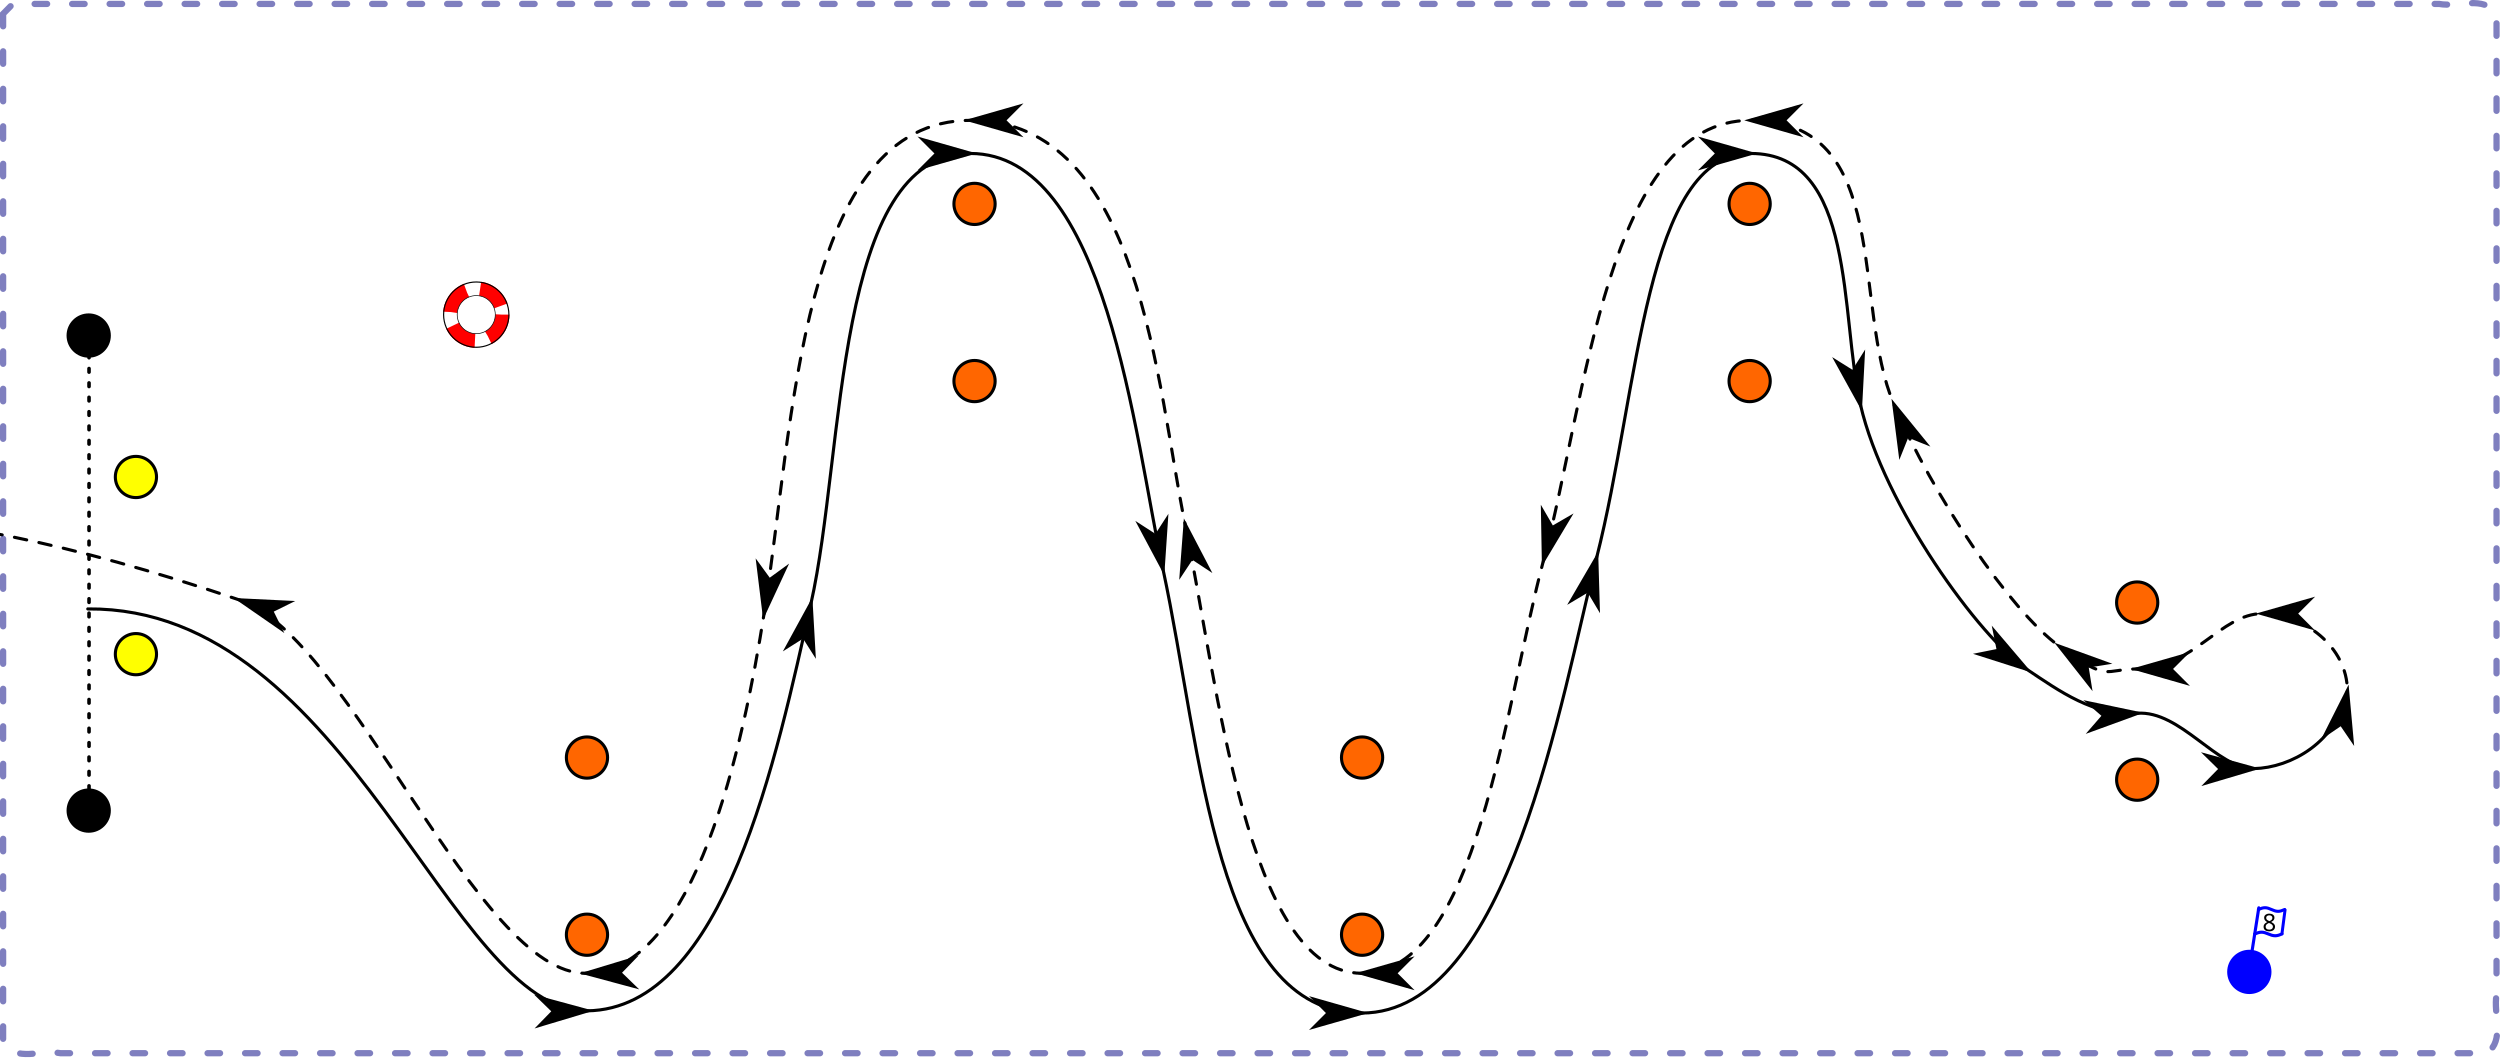
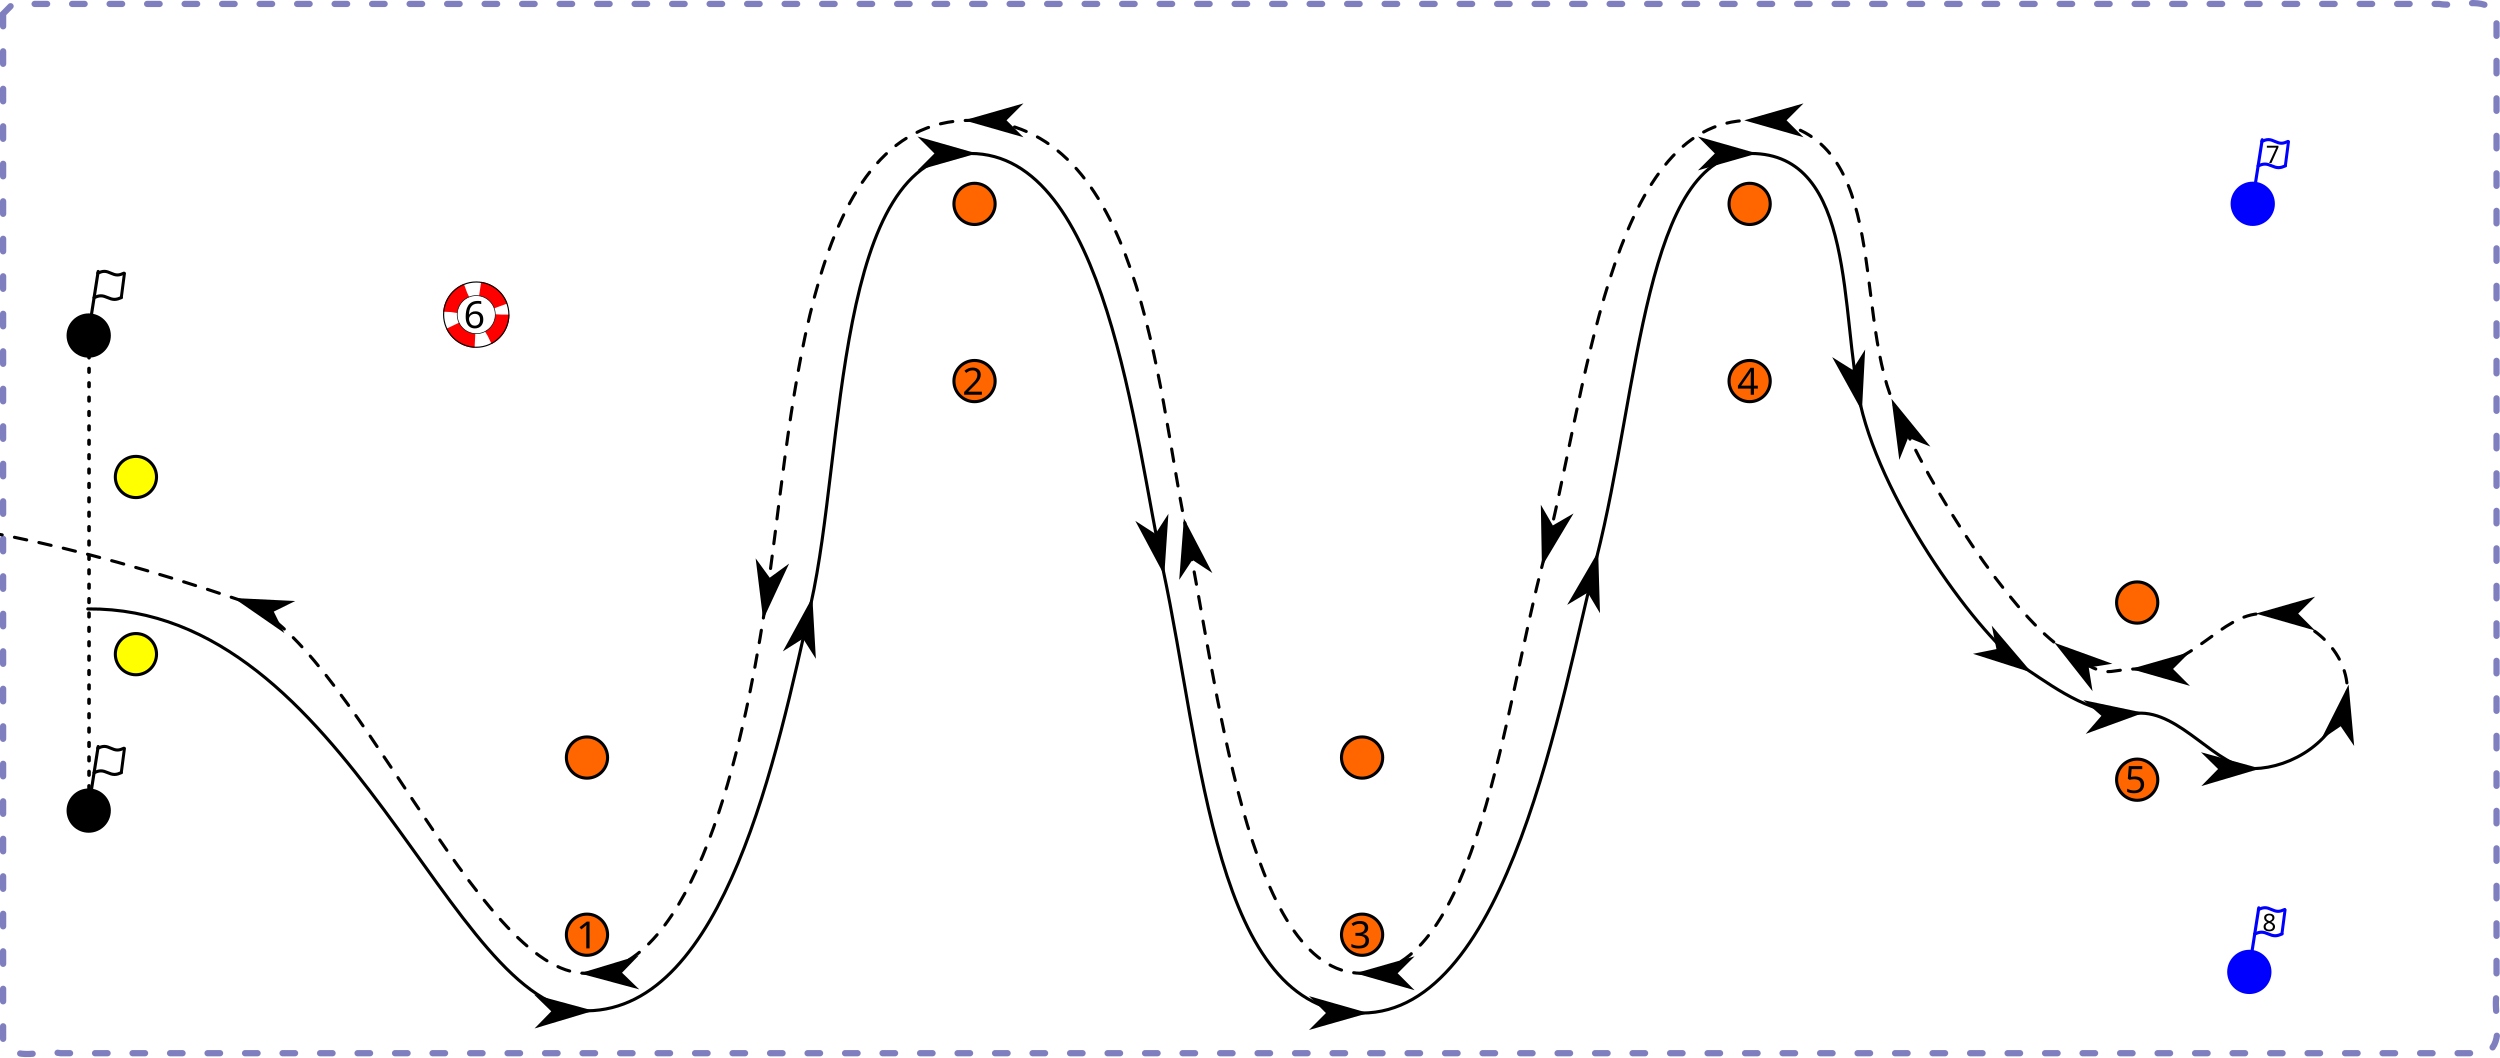
<svg xmlns="http://www.w3.org/2000/svg" version="1.0" id="svg3641" height="360.829" width="853.326" style="enable-background:new" xml:space="preserve">
  <defs id="arrows">
    <marker id="RazorWire" refX="0" refY="0" orient="auto" style="overflow:visible">
      <path id="path5527" style="fill:#34ff00;fill-opacity:1;fill-rule:evenodd;stroke:#34ff00;stroke-width:0.085pt;stroke-opacity:1" d="M 0.019,-0.632 V 0.595 L -6.621,2.568 H 9.113 L 2.979,0.595 V -0.632 L 9.166,-2.472 H -6.594 Z" />
    </marker>
    <marker orient="auto" refY="0" refX="0" id="Scissors" style="overflow:visible">
      <path id="schere" d="M 9.696,-3.847 C 8.661,-5.095 6.794,-5.052 5.4,-4.515 l -8.76,3.283 c -2.548,-1.394 -5.065,-0.995 -5.065,-1.673 0,-0.53 0.487,-0.414 0.414,-1.795 -0.07,-1.326 -1.454,-2.307 -2.763,-2.22 -1.309,-0.008 -2.666,0.995 -2.678,2.379 -0.098,1.393 1.074,2.688 2.461,2.779 1.624,0.242 4.499,-0.742 5.848,1.676 C -6.148,1.766 -7.931,1.771 -9.543,1.679 -10.882,1.602 -12.489,1.985 -13.128,3.301 c -0.617,1.261 -0.012,3.056 1.405,3.442 1.43,0.525 3.393,-0.138 3.733,-1.782 0.262,-1.267 -0.635,-1.862 -0.291,-2.322 0.26,-0.347 1.91,-0.146 4.85,-1.466 L 6.055,4.515 C 7.253,4.85 8.718,4.839 9.78,3.66 L -0.055,-0.057 Z M -9.832,-5.874 c 1.381,0.771 1.268,2.862 -0.167,3.268 -1.298,0.452 -2.956,-0.81 -2.542,-2.216 0.242,-1.154 1.764,-1.579 2.709,-1.052 z m 0.06,8.552 c 1.441,0.532 1.196,2.97 -0.269,3.298 -0.972,0.337 -2.361,-0.148 -2.459,-1.293 -0.189,-1.392 1.446,-2.65 2.728,-2.005 z" style="fill:#34ff00;fill-opacity:1;stroke:#34ff00;stroke-width:1.067;stroke-opacity:1" />
    </marker>
    <marker orient="auto" refY="0" refX="0" id="Legs" style="overflow:visible">
      <g id="g5494" transform="scale(-0.7)" style="fill:#34ff00;fill-opacity:1;stroke:#34ff00;stroke-opacity:1">
        <g id="g5496" transform="matrix(0,-1,-1,0,22.0892,22.73484)" style="fill:#34ff00;fill-opacity:1;stroke:#34ff00;stroke-opacity:1">
          <path id="path5498" d="m 22.636,22.054 c -7.371,5.036 -2.618,7.047 -6.23,14.339" style="fill:#34ff00;fill-opacity:1;fill-rule:evenodd;stroke:#34ff00;stroke-width:1.067pt;stroke-opacity:1" />
          <path id="path5500" d="m 22.825,21.918 c -1.451,8.904 3.772,9.355 4.805,14.747" style="fill:#34ff00;fill-opacity:1;fill-rule:evenodd;stroke:#34ff00;stroke-width:1.067pt;stroke-opacity:1" />
        </g>
        <path id="path5502" d="m -15.029,-7.181 -0.984,4.313 4.227,-1.305 z" style="fill:#34ff00;fill-opacity:1;fill-rule:evenodd;stroke:#34ff00;stroke-width:1.067pt;stroke-opacity:1" />
        <path id="path5504" d="m -16.23,4.861 1.999,3.946 2.418,-3.704 z" style="fill:#34ff00;fill-opacity:1;fill-rule:evenodd;stroke:#34ff00;stroke-width:1.067pt;stroke-opacity:1" />
      </g>
    </marker>
    <linearGradient id="linearGradient5477">
      <stop style="stop-color:#57e307;stop-opacity:1;" offset="0" id="stop5479" />
    </linearGradient>
    <marker style="overflow:visible" id="Arrow1Lend" refX="0" refY="0" orient="auto">
      <path style="fill-rule:evenodd;stroke:#000000;stroke-width:0.853pt;marker-start:none" d="M -10.667,0 -14.933,4.267 0,0 -14.933,-4.267 Z" id="path3104" />
    </marker>
    <marker style="overflow:visible" id="Arrow1Lstart" refX="0" refY="0" orient="auto">
      <path style="fill-rule:evenodd;stroke:#000000;stroke-width:0.853pt;marker-start:none" d="M 10.667,0 14.933,-4.267 0,0 14.933,4.267 Z" id="path3282" />
    </marker>
    <marker style="overflow:visible" id="Arrow1Lstart-7" refX="0" refY="0" orient="auto">
      <path style="fill-rule:evenodd;stroke:#000000;stroke-width:0.853pt;marker-start:none" d="M 10.667,0 14.933,-4.267 0,0 14.933,4.267 Z" id="path3282-4" />
    </marker>
    <marker style="overflow:visible" id="Arrow1Lend-6" refX="0" refY="0" orient="auto">
      <path style="fill-rule:evenodd;stroke:#000000;stroke-width:0.853pt;marker-start:none" d="M -10.667,0 -14.933,4.267 0,0 -14.933,-4.267 Z" id="path3104-0" />
    </marker>
  </defs>
  <g transform="translate(-215.4445,-435.3955)" style="display:inline" id="Parcours">
    <defs id="defs2076" />
    <g id="g1" />
    <g id="layer6" style="display:inline">
      <g transform="translate(18.94796,85.04597)" id="Zeitnahme" style="display:inline">
        <g id="g13156" transform="translate(-177.6378,-94.48819)">
          <path style="fill:#000000;fill-opacity:1;stroke:#000000;stroke-width:1.762" d="m 411.087,559.37 c 0,-3.685 -2.986,-6.678 -6.678,-6.678 -3.683,0 -6.678,2.987 -6.678,6.678 0,3.685 2.987,6.678 6.678,6.678 3.685,0 6.678,-2.987 6.678,-6.678 z" id="path13158" />
        </g>
        <g id="g13172" transform="translate(-177.6378,67.66194)">
          <path style="fill:#000000;fill-opacity:1;stroke:#000000;stroke-width:1.762" d="m 411.087,559.37 c 0,-3.685 -2.986,-6.678 -6.678,-6.678 -3.683,0 -6.678,2.987 -6.678,6.678 0,3.685 2.987,6.678 6.678,6.678 3.685,0 6.678,-2.987 6.678,-6.678 z" id="path13174" />
        </g>
        <path style="fill:none;stroke:#000000;stroke-width:1.228;stroke-linecap:round;stroke-linejoin:miter;stroke-miterlimit:4;stroke-dasharray:1.228, 3.684;stroke-dashoffset:0;stroke-opacity:1" d="m 226.886,466.315 c 0,23.379 0,46.759 0,70.138 0,19.991 0,67.885 0,87.271" id="path14169" />
      </g>
      <g transform="translate(113.4362,157.2769)" id="Tor1" style="display:inline;fill:#ff6600">
        <path style="fill:#ff6600;stroke:#000000;stroke-width:1.056" d="m 309.393,536.693 c 0,-3.883 -3.149,-7.032 -7.031,-7.032 -3.881,0 -7.031,3.148 -7.031,7.032 0,3.883 3.15,7.031 7.031,7.031 3.882,0 7.031,-3.147 7.031,-7.031 z" id="Tor1_innen" />
        <path style="fill:#ff6600;stroke:#000000;stroke-width:1.056" d="m 309.393,597.166 c 0,-3.883 -3.149,-7.032 -7.031,-7.032 -3.881,0 -7.031,3.148 -7.031,7.032 0,3.883 3.15,7.031 7.031,7.031 3.882,0 7.031,-3.147 7.031,-7.031 z" id="Tor1_aussen" />
      </g>
      <g transform="translate(226.8221,-31.69941)" id="Tor2" style="display:inline;fill:#ff6600">
        <path style="fill:#ff6600;stroke:#000000;stroke-width:1.056" d="m 328.291,536.693 c 0,-3.883 -3.149,-7.032 -7.031,-7.032 -3.881,0 -7.031,3.148 -7.031,7.032 0,3.883 3.15,7.031 7.031,7.031 3.882,0 7.031,-3.147 7.031,-7.031 z" id="Tor2_aussen" />
        <path style="fill:#ff6600;stroke:#000000;stroke-width:1.056" d="m 328.291,597.166 c 0,-3.883 -3.149,-7.032 -7.031,-7.032 -3.881,0 -7.031,3.148 -7.031,7.032 0,3.883 3.15,7.031 7.031,7.031 3.882,0 7.031,-3.147 7.031,-7.031 z" id="Tor2_innen" />
      </g>
      <g transform="translate(340.2078,157.2769)" id="Tor3" style="display:inline;fill:#ff6600">
        <path style="fill:#ff6600;stroke:#000000;stroke-width:1.056" d="m 347.189,536.693 c 0,-3.883 -3.149,-7.032 -7.031,-7.032 -3.881,0 -7.031,3.148 -7.031,7.032 0,3.883 3.15,7.031 7.031,7.031 3.882,0 7.031,-3.147 7.031,-7.031 z" id="Tor3_innen" />
        <path style="fill:#ff6600;stroke:#000000;stroke-width:1.056" d="m 347.189,597.166 c 0,-3.883 -3.149,-7.032 -7.031,-7.032 -3.881,0 -7.031,3.148 -7.031,7.032 0,3.883 3.15,7.031 7.031,7.031 3.882,0 7.031,-3.147 7.031,-7.031 z" id="Tor3_aussen" />
      </g>
      <g transform="translate(453.5935,-31.69941)" id="Tor4" style="display:inline;fill:#ff6600">
        <path style="fill:#ff6600;stroke:#000000;stroke-width:1.056" d="m 366.086,536.693 c 0,-3.883 -3.149,-7.032 -7.031,-7.032 -3.881,0 -7.031,3.148 -7.031,7.032 0,3.883 3.15,7.031 7.031,7.031 3.882,0 7.031,-3.147 7.031,-7.031 z" id="Tor4_aussen" />
        <path style="fill:#ff6600;stroke:#000000;stroke-width:1.056" d="m 366.086,597.166 c 0,-3.883 -3.149,-7.032 -7.031,-7.032 -3.881,0 -7.031,3.148 -7.031,7.032 0,3.883 3.15,7.031 7.031,7.031 3.882,0 7.031,-3.147 7.031,-7.031 z" id="Tor4_innen" />
      </g>
      <g transform="translate(566.9793,104.3635)" id="Tor5" style="display:inline;fill:#ff6600">
        <path style="fill:#ff6600;stroke:#000000;stroke-width:1.056" d="m 384.984,536.693 c 0,-3.883 -3.149,-7.032 -7.031,-7.032 -3.881,0 -7.031,3.148 -7.031,7.032 0,3.883 3.15,7.031 7.031,7.031 3.882,0 7.031,-3.147 7.031,-7.031 z" id="Tor5_oben" />
        <path style="fill:#ff6600;stroke:#000000;stroke-width:1.056" d="m 384.984,597.166 c 0,-3.883 -3.149,-7.032 -7.031,-7.032 -3.881,0 -7.031,3.148 -7.031,7.032 0,3.883 3.15,7.031 7.031,7.031 3.882,0 7.031,-3.147 7.031,-7.031 z" id="Tor5_unten" />
      </g>
      <g transform="translate(18.94796,138.3793)" id="Schikane" style="display:inline">
        <g style="fill:none" id="Ring">
          <ellipse id="path8826" style="fill:none;stroke:#ff0000;stroke-width:4.821;stroke-linecap:butt;stroke-linejoin:round;stroke-miterlimit:4;stroke-dasharray:9.643, 4.821;stroke-dashoffset:0;stroke-opacity:1" cx="359.055" cy="404.409" rx="8.928" ry="8.928" />
          <ellipse style="display:inline;fill:none;stroke:#000000;stroke-width:0.229;stroke-linecap:round;stroke-linejoin:round;stroke-miterlimit:4;stroke-dasharray:none;stroke-dashoffset:0;stroke-opacity:1" id="path3620" cx="359.055" cy="404.409" rx="6.5" ry="6.5" />
          <ellipse style="display:inline;fill:none;stroke:#000000;stroke-width:0.393;stroke-linecap:round;stroke-linejoin:round;stroke-miterlimit:4;stroke-dasharray:none;stroke-dashoffset:0;stroke-opacity:1" id="path2733" cx="359.055" cy="404.409" rx="11.142" ry="11.142" />
        </g>
      </g>
      <g transform="translate(-40.52031,61.51377)" id="Start+Ziel" style="display:inline">
        <path style="fill:#ffff00;stroke:#000000;stroke-width:1.056" d="m 309.393,536.693 c 0,-3.883 -3.149,-7.032 -7.031,-7.032 -3.881,0 -7.031,3.148 -7.031,7.032 0,3.883 3.15,7.031 7.031,7.031 3.882,0 7.031,-3.147 7.031,-7.031 z" id="Tor1_innen-7" />
        <path style="fill:#ffff00;stroke:#000000;stroke-width:1.056" d="m 309.393,597.166 c 0,-3.883 -3.149,-7.032 -7.031,-7.032 -3.881,0 -7.031,3.148 -7.031,7.032 0,3.883 3.15,7.031 7.031,7.031 3.882,0 7.031,-3.147 7.031,-7.031 z" id="Tor1_aussen-3" />
      </g>
    </g>
  </g>
+   <g transform="translate(-215.4445,-435.3955)" style="display:inline" id="ParcoursLabel">
+     <defs id="defs2832" />
+     <g id="g3113" style="display:inline">
+       <text xml:space="preserve" style="font-style:normal;font-weight:normal;font-size:12.8px;line-height:0%;font-family:'Arial Black';display:inline;fill:#000000;fill-opacity:1;stroke:none;stroke-width:1.067" x="373.691" y="547.37" id="text3034">
+         <tspan id="tspan3032" x="373.691" y="547.37" style="font-size:12.8px;line-height:1.25;stroke-width:1.067">6</tspan>
+       </text>
+       <text xml:space="preserve" style="font-style:normal;font-weight:normal;font-size:12.8px;line-height:0%;font-family:'Arial Black';display:inline;fill:#000000;fill-opacity:1;stroke:none;stroke-width:1.067" x="412.13" y="759.102" id="text3038">
+         <tspan id="tspan3036" x="412.13" y="759.102" style="font-size:12.8px;line-height:1.25;stroke-width:1.067">1</tspan>
+       </text>
+       <text xml:space="preserve" style="font-style:normal;font-weight:normal;font-size:12.8px;line-height:0%;font-family:'Arial Black';display:inline;fill:#000000;fill-opacity:1;stroke:none;stroke-width:1.067" x="808.383" y="570.125" id="text3042">
+         <tspan id="tspan3040" x="808.383" y="570.125" style="font-size:12.8px;line-height:1.25;stroke-width:1.067">4</tspan>
+       </text>
+       <text xml:space="preserve" style="font-style:normal;font-weight:normal;font-size:12.8px;line-height:0%;font-family:'Arial Black';display:inline;fill:#000000;fill-opacity:1;stroke:none;stroke-width:1.067" x="940.704" y="706.032" id="text3046">
+         <tspan id="tspan3044" x="940.704" y="706.032" style="font-size:12.8px;line-height:1.25;stroke-width:1.067">5</tspan>
+       </text>
+       <text xml:space="preserve" style="font-style:normal;font-weight:normal;font-size:12.8px;line-height:0%;font-family:'Arial Black';display:inline;fill:#000000;fill-opacity:1;stroke:none;stroke-width:1.067" x="676.131" y="759.024" id="text3050">
+         <tspan id="tspan3048" x="676.131" y="759.024" style="font-size:12.8px;line-height:1.25;stroke-width:1.067">3</tspan>
+       </text>
+       <g transform="translate(579.9631,-35.51099)" id="g3068" style="display:inline">
+         <path id="path3052" d="m 411.087,540.472 c 0,-3.685 -2.986,-6.678 -6.678,-6.678 -3.683,0 -6.678,2.987 -6.678,6.678 0,3.685 2.987,6.678 6.678,6.678 3.685,0 6.678,-2.987 6.678,-6.678 z" style="fill:#0000ff;fill-opacity:1;stroke:#0000ff;stroke-width:1.762" />
+         <g style="stroke:#0000ff" id="g3062">
+           <path id="path3054" d="m 407.511,519.18 c 0.372,-0.161 0.745,-0.325 1.117,-0.438 0.372,-0.114 0.744,-0.181 1.117,-0.181 0.372,0 0.744,0.063 1.117,0.181 0.372,0.113 0.744,0.273 1.116,0.438 0.369,0.16 0.745,0.321 1.117,0.434 0.369,0.114 0.745,0.181 1.117,0.181 0.368,0 0.745,-0.064 1.117,-0.181 0.368,-0.113 0.744,-0.274 1.117,-0.434" style="fill:none;stroke:#0000ff;stroke-width:1.052;stroke-linecap:round;stroke-linejoin:round" />
+           <path id="path3056" d="m 407.643,518.601 -2.7,17.3 v 0.258 0" style="fill:none;stroke:#0000ff;stroke-width:1.067;stroke-linecap:round;stroke-linejoin:round" />
+           <path id="path3058" d="m 406.246,527.522 c 0.384,-0.158 0.775,-0.317 1.163,-0.429 0.383,-0.113 0.775,-0.179 1.163,-0.179 0.383,0 0.774,0.062 1.163,0.179 0.387,0.112 0.774,0.271 1.163,0.429 0.387,0.159 0.774,0.317 1.162,0.433 0.388,0.109 0.775,0.175 1.163,0.175 0.388,0 0.775,-0.062 1.163,-0.175 0.387,-0.112 0.775,-0.271 1.163,-0.433" style="fill:none;stroke:#0000ff;stroke-width:1.067;stroke-linecap:round;stroke-linejoin:round" />
+           <path id="path3060" d="m 416.604,519.31 -1.039,7.969 v 0.12 0" style="fill:none;stroke:#0000ff;stroke-width:1.024;stroke-linecap:round" />
+         </g>
+         <text xml:space="preserve" style="font-style:normal;font-weight:normal;font-size:12.8px;line-height:0%;font-family:'Arial Black';fill:#000000;fill-opacity:1;stroke:none;stroke-width:1.067" x="408.873" y="526.543" id="text3066">
+           <tspan id="tspan3064" x="408.873" y="526.543" style="font-size:8.242px;line-height:1.25;stroke-width:1.067">7</tspan>
+         </text>
+       </g>
+       <text xml:space="preserve" style="font-style:normal;font-weight:normal;font-size:12.8px;line-height:0%;font-family:'Arial Black';display:inline;fill:#000000;fill-opacity:1;stroke:none;stroke-width:1.067" x="543.926" y="570.125" id="text3090">
+         <tspan id="tspan3088" x="543.926" y="570.125" style="font-size:12.8px;line-height:1.25;stroke-width:1.067">2</tspan>
+       </text>
+       <g id="g3100">
+         <path id="path3092" d="m 248.821,528.636 c 0.372,-0.161 0.745,-0.325 1.117,-0.438 0.372,-0.114 0.744,-0.181 1.117,-0.181 0.372,0 0.744,0.063 1.117,0.181 0.372,0.113 0.744,0.273 1.116,0.438 0.369,0.16 0.745,0.321 1.117,0.434 0.369,0.114 0.745,0.181 1.117,0.181 0.368,0 0.745,-0.064 1.117,-0.181 0.368,-0.113 0.744,-0.274 1.117,-0.434" style="display:inline;fill:none;stroke:#000000;stroke-width:1.052;stroke-linecap:round;stroke-linejoin:round" />
+         <path id="path3094" d="m 248.953,528.057 -2.7,17.3 v 0.258 0" style="display:inline;fill:none;stroke:#000000;stroke-width:1.067;stroke-linecap:round;stroke-linejoin:round" />
+         <path id="path3096" d="m 247.556,536.977 c 0.384,-0.158 0.775,-0.317 1.163,-0.429 0.383,-0.113 0.775,-0.179 1.163,-0.179 0.383,0 0.774,0.062 1.163,0.179 0.387,0.112 0.774,0.271 1.163,0.429 0.387,0.159 0.774,0.317 1.162,0.433 0.388,0.109 0.775,0.175 1.163,0.175 0.388,0 0.775,-0.062 1.163,-0.175 0.387,-0.112 0.775,-0.271 1.163,-0.433" style="display:inline;fill:none;stroke:#000000;stroke-width:1.067;stroke-linecap:round;stroke-linejoin:round" />
+         <path id="path3098" d="m 257.914,528.766 -1.039,7.969 v 0.12 0" style="display:inline;fill:none;stroke:#000000;stroke-width:1.024;stroke-linecap:round" />
+       </g>
+       <g id="g3111">
+         <path id="path3102" d="m 248.821,690.786 c 0.372,-0.161 0.745,-0.325 1.117,-0.438 0.372,-0.114 0.744,-0.181 1.117,-0.181 0.372,0 0.744,0.063 1.117,0.181 0.372,0.113 0.744,0.273 1.116,0.438 0.369,0.16 0.745,0.321 1.117,0.434 0.369,0.114 0.745,0.181 1.117,0.181 0.368,0 0.745,-0.064 1.117,-0.181 0.368,-0.113 0.744,-0.274 1.117,-0.434" style="display:inline;fill:none;stroke:#000000;stroke-width:1.052;stroke-linecap:round;stroke-linejoin:round" />
+         <path id="path3105" d="m 248.953,690.207 -2.7,17.3 v 0.258 0" style="display:inline;fill:none;stroke:#000000;stroke-width:1.067;stroke-linecap:round;stroke-linejoin:round" />
+         <path id="path3107" d="m 247.556,699.127 c 0.384,-0.158 0.775,-0.317 1.163,-0.429 0.383,-0.113 0.775,-0.179 1.163,-0.179 0.383,0 0.774,0.062 1.163,0.179 0.387,0.112 0.774,0.271 1.163,0.429 0.387,0.159 0.774,0.317 1.162,0.433 0.388,0.109 0.775,0.175 1.163,0.175 0.388,0 0.775,-0.062 1.163,-0.175 0.387,-0.112 0.775,-0.271 1.163,-0.433" style="display:inline;fill:none;stroke:#000000;stroke-width:1.067;stroke-linecap:round;stroke-linejoin:round" />
+         <path id="path3109" d="m 257.914,690.916 -1.039,7.969 v 0.12 0" style="display:inline;fill:none;stroke:#000000;stroke-width:1.024;stroke-linecap:round" />
+       </g>
+     </g>
+   </g>
  <g transform="translate(363.3543,-208.7303)" id="SpeedbojeKlasse7" style="display:inline;enable-background:new">
    <path id="path2174" d="m 411.087,540.472 c 0,-3.685 -2.986,-6.678 -6.678,-6.678 -3.683,0 -6.678,2.987 -6.678,6.678 0,3.685 2.987,6.678 6.678,6.678 3.685,0 6.678,-2.987 6.678,-6.678 z" style="fill:#0000ff;fill-opacity:1;stroke:#0000ff;stroke-width:1.762" />
    <g style="fill:none;stroke:#0000ff" id="g2184">
      <path id="path2176" d="m 407.511,519.18 c 0.372,-0.161 0.745,-0.325 1.117,-0.438 0.372,-0.114 0.744,-0.181 1.117,-0.181 0.372,0 0.744,0.063 1.117,0.181 0.372,0.113 0.744,0.273 1.116,0.438 0.369,0.16 0.745,0.321 1.117,0.434 0.369,0.114 0.745,0.181 1.117,0.181 0.368,0 0.745,-0.064 1.117,-0.181 0.368,-0.113 0.744,-0.274 1.117,-0.434" style="fill:none;stroke:#0000ff;stroke-width:1.052;stroke-linecap:round;stroke-linejoin:round" />
      <path id="path2178" d="m 407.643,518.601 -2.7,17.3 v 0.258 0" style="fill:none;stroke:#0000ff;stroke-width:1.067;stroke-linecap:round;stroke-linejoin:round" />
      <path id="path2180" d="m 406.246,527.522 c 0.384,-0.158 0.775,-0.317 1.163,-0.429 0.383,-0.113 0.775,-0.179 1.163,-0.179 0.383,0 0.774,0.062 1.163,0.179 0.387,0.112 0.774,0.271 1.163,0.429 0.387,0.159 0.774,0.317 1.162,0.433 0.388,0.109 0.775,0.175 1.163,0.175 0.388,0 0.775,-0.062 1.163,-0.175 0.387,-0.112 0.775,-0.271 1.163,-0.433" style="fill:none;stroke:#0000ff;stroke-width:1.067;stroke-linecap:round;stroke-linejoin:round" />
      <path id="path2182" d="m 416.604,519.31 -1.039,7.969 v 0.12 0" style="fill:none;stroke:#0000ff;stroke-width:1.024;stroke-linecap:round" />
    </g>
    <text xml:space="preserve" style="font-style:normal;font-weight:normal;font-size:12.8px;line-height:0%;font-family:'Arial Black';fill:#000000;fill-opacity:1;stroke:none;stroke-width:1.067" x="408.873" y="526.543" id="text2188">
      <tspan id="tspan2186" x="408.873" y="526.543" style="font-size:8.242px;line-height:1.25;stroke-width:1.067">8</tspan>
    </text>
  </g>
  <g transform="translate(-215.4445,-435.3955)" style="display:inline" id="KlasseE">
    <text id="text3565" y="328.002" x="595.582" style="font-style:normal;font-variant:normal;font-weight:bold;font-stretch:normal;font-size:12.8px;line-height:0%;font-family:Verdana;-inkscape-font-specification:'Verdana Bold';text-align:center;text-anchor:middle;display:inline;fill:#000000;fill-opacity:1;stroke:none;stroke-width:1.067" xml:space="preserve">
      <tspan style="font-style:normal;font-variant:normal;font-weight:bold;font-stretch:normal;font-size:38.4px;line-height:1.25;font-family:Verdana;-inkscape-font-specification:'Verdana Bold';text-align:center;text-anchor:middle;stroke-width:1.067" y="328.002" x="595.582" id="tspan3567">DMYV-Jugend</tspan>
      <tspan id="tspan3569" style="font-style:normal;font-variant:normal;font-weight:bold;font-stretch:normal;font-size:38.4px;line-height:1.25;font-family:Verdana;-inkscape-font-specification:'Verdana Bold';text-align:center;text-anchor:middle;stroke-width:1.067" y="376.002" x="595.582">Motorboot-Slalom</tspan>
      <tspan style="font-style:normal;font-variant:normal;font-weight:bold;font-stretch:normal;font-size:38.4px;line-height:1.25;font-family:Verdana;-inkscape-font-specification:'Verdana Bold';text-align:center;text-anchor:middle;stroke-width:1.067" id="tspan3571" y="424.002" x="595.582">Klasse E</tspan>
    </text>
    <text id="text3645" y="876.114" x="243.389" style="font-style:normal;font-weight:normal;font-size:12.8px;line-height:0%;font-family:Verdana;display:inline;fill:#e6e6e6;fill-opacity:1;stroke:none;stroke-width:1.067" xml:space="preserve">
      <tspan style="font-size:19.2px;line-height:1.25;font-family:verdana;-inkscape-font-specification:verdana;fill:#000000;stroke-width:1.067" y="876.114" x="243.389" id="tspan3647">Ablegen - Startlinie - außen um die Tore 1 - 2 - 3 - 4 - vorwärts durch das Tor 5 - </tspan>
      <tspan style="font-size:19.2px;line-height:1.25;font-family:verdana;-inkscape-font-specification:verdana;fill:#000000;stroke-width:1.067" id="tspan3649" y="900.114" x="243.389">kreisen und vorwärts wieder in den Parcours durch das Tore 5,</tspan>
      <tspan style="font-size:19.2px;line-height:1.25;font-family:verdana;-inkscape-font-specification:verdana;fill:#000000;stroke-width:1.067" id="tspan3651" y="924.114" x="243.389">außen um die Tore- 4 - 3 - 2 - 1 - Ziellinie -</tspan>
      <tspan style="font-size:19.2px;line-height:1.25;font-family:verdana;-inkscape-font-specification:verdana;fill:#000000;stroke-width:1.067" y="948.114" x="243.389" id="tspan4503">anlegen und an der Klampe mit Kopfschlag belegen.</tspan>
    </text>
    <path id="path3653" d="m 1016.681,671.264 c -3.296,17.347 -19.274,26.222 -31.9,26.483 -12.697,0 -25.057,-19.948 -39.85,-18.896 -14.793,1.052 -26.454,-7.531 -37.85,-15.118 -15.74,-10.479 -48.649,-55.597 -56.6,-90.187 -7.034,-30.6 -1.377,-85.767 -37.466,-85.767 -36.089,0 -38.003,80.567 -52.61,138.039 -12.091,47.574 -29.935,155.363 -80.138,155.363 -50.203,0 -54.435,-88.924 -67.876,-151.592 -9.767,-45.538 -19.312,-141.811 -65.752,-141.811 -46.44,0 -42.729,101.808 -54.393,153.649 -11.606,51.581 -29.327,138.38 -76.398,138.999 -47.071,0.619 -81.051,-137.93 -170.443,-137.186" style="display:inline;fill:none;stroke:#000000;stroke-width:1.067;stroke-linecap:round;stroke-linejoin:round;stroke-miterlimit:4;stroke-dasharray:none;stroke-dashoffset:0;stroke-opacity:1;marker-start:url(#Arrow1Lstart);marker-mid:url(#Arrow1Lstart)" />
    <path id="path3655" d="m 169.627,612.629 c 24.841,0 67.369,7.11 127.673,27.591 37.897,12.871 81.052,127.962 118.226,127.385 37.174,-0.577 53.634,-77.78 60.748,-122.93 10.142,-64.364 12.353,-168.209 70.491,-168.209 58.138,0 63.51,90.726 73.221,138.039 11.027,53.727 21.018,153.1 60.28,153.1 39.262,0 48.82,-91.406 62.05,-141.032 14.625,-54.86 21.831,-150.107 70.698,-150.107 48.867,0 34.269,62.865 48.933,97.08 13.136,30.649 39.298,70.077 56.53,82.534 17.232,12.457 14.864,7.653 26.454,7.653 18.901,-10e-6 28.56,-18.895 42.717,-18.895 13.99,0 29.033,11.242 29.033,26.425" style="display:inline;fill:none;stroke:#000000;stroke-width:1.067;stroke-linecap:round;stroke-linejoin:round;stroke-miterlimit:4;stroke-dasharray:4.267, 4.267;stroke-dashoffset:0;stroke-opacity:1;marker-start:none;marker-mid:url(#Arrow1Lstart);marker-end:none" />
  </g>
  <g id="Export_Area" style="display:inline;opacity:1" transform="translate(-180.8124,-194.4877)">
    <path style="display:inline;opacity:0.5;fill:none;fill-opacity:1;fill-rule:nonzero;stroke:#000080;stroke-width:2.133;stroke-linecap:round;stroke-linejoin:miter;stroke-miterlimit:4;stroke-dasharray:4.267, 8.533;stroke-dashoffset:0;stroke-opacity:1" d="m 181.879,199.201 c 0,117.134 0,234.268 0,351.402 4.38,6.419 13.104,2.145 19.592,3.374 276.059,0 552.117,0 828.176,0 6.295,-4.466 2.103,-13.361 3.309,-19.977 0,-111.6 0,-223.2 0,-334.8 -4.38,-6.419 -13.104,-2.145 -19.592,-3.374 -276.059,0 -552.117,0 -828.176,0 -1.103,1.125 -2.206,2.25 -3.309,3.374 z" id="rect4816" />
    <g id="g2" />
    <g id="g3" />
  </g>
</svg>
